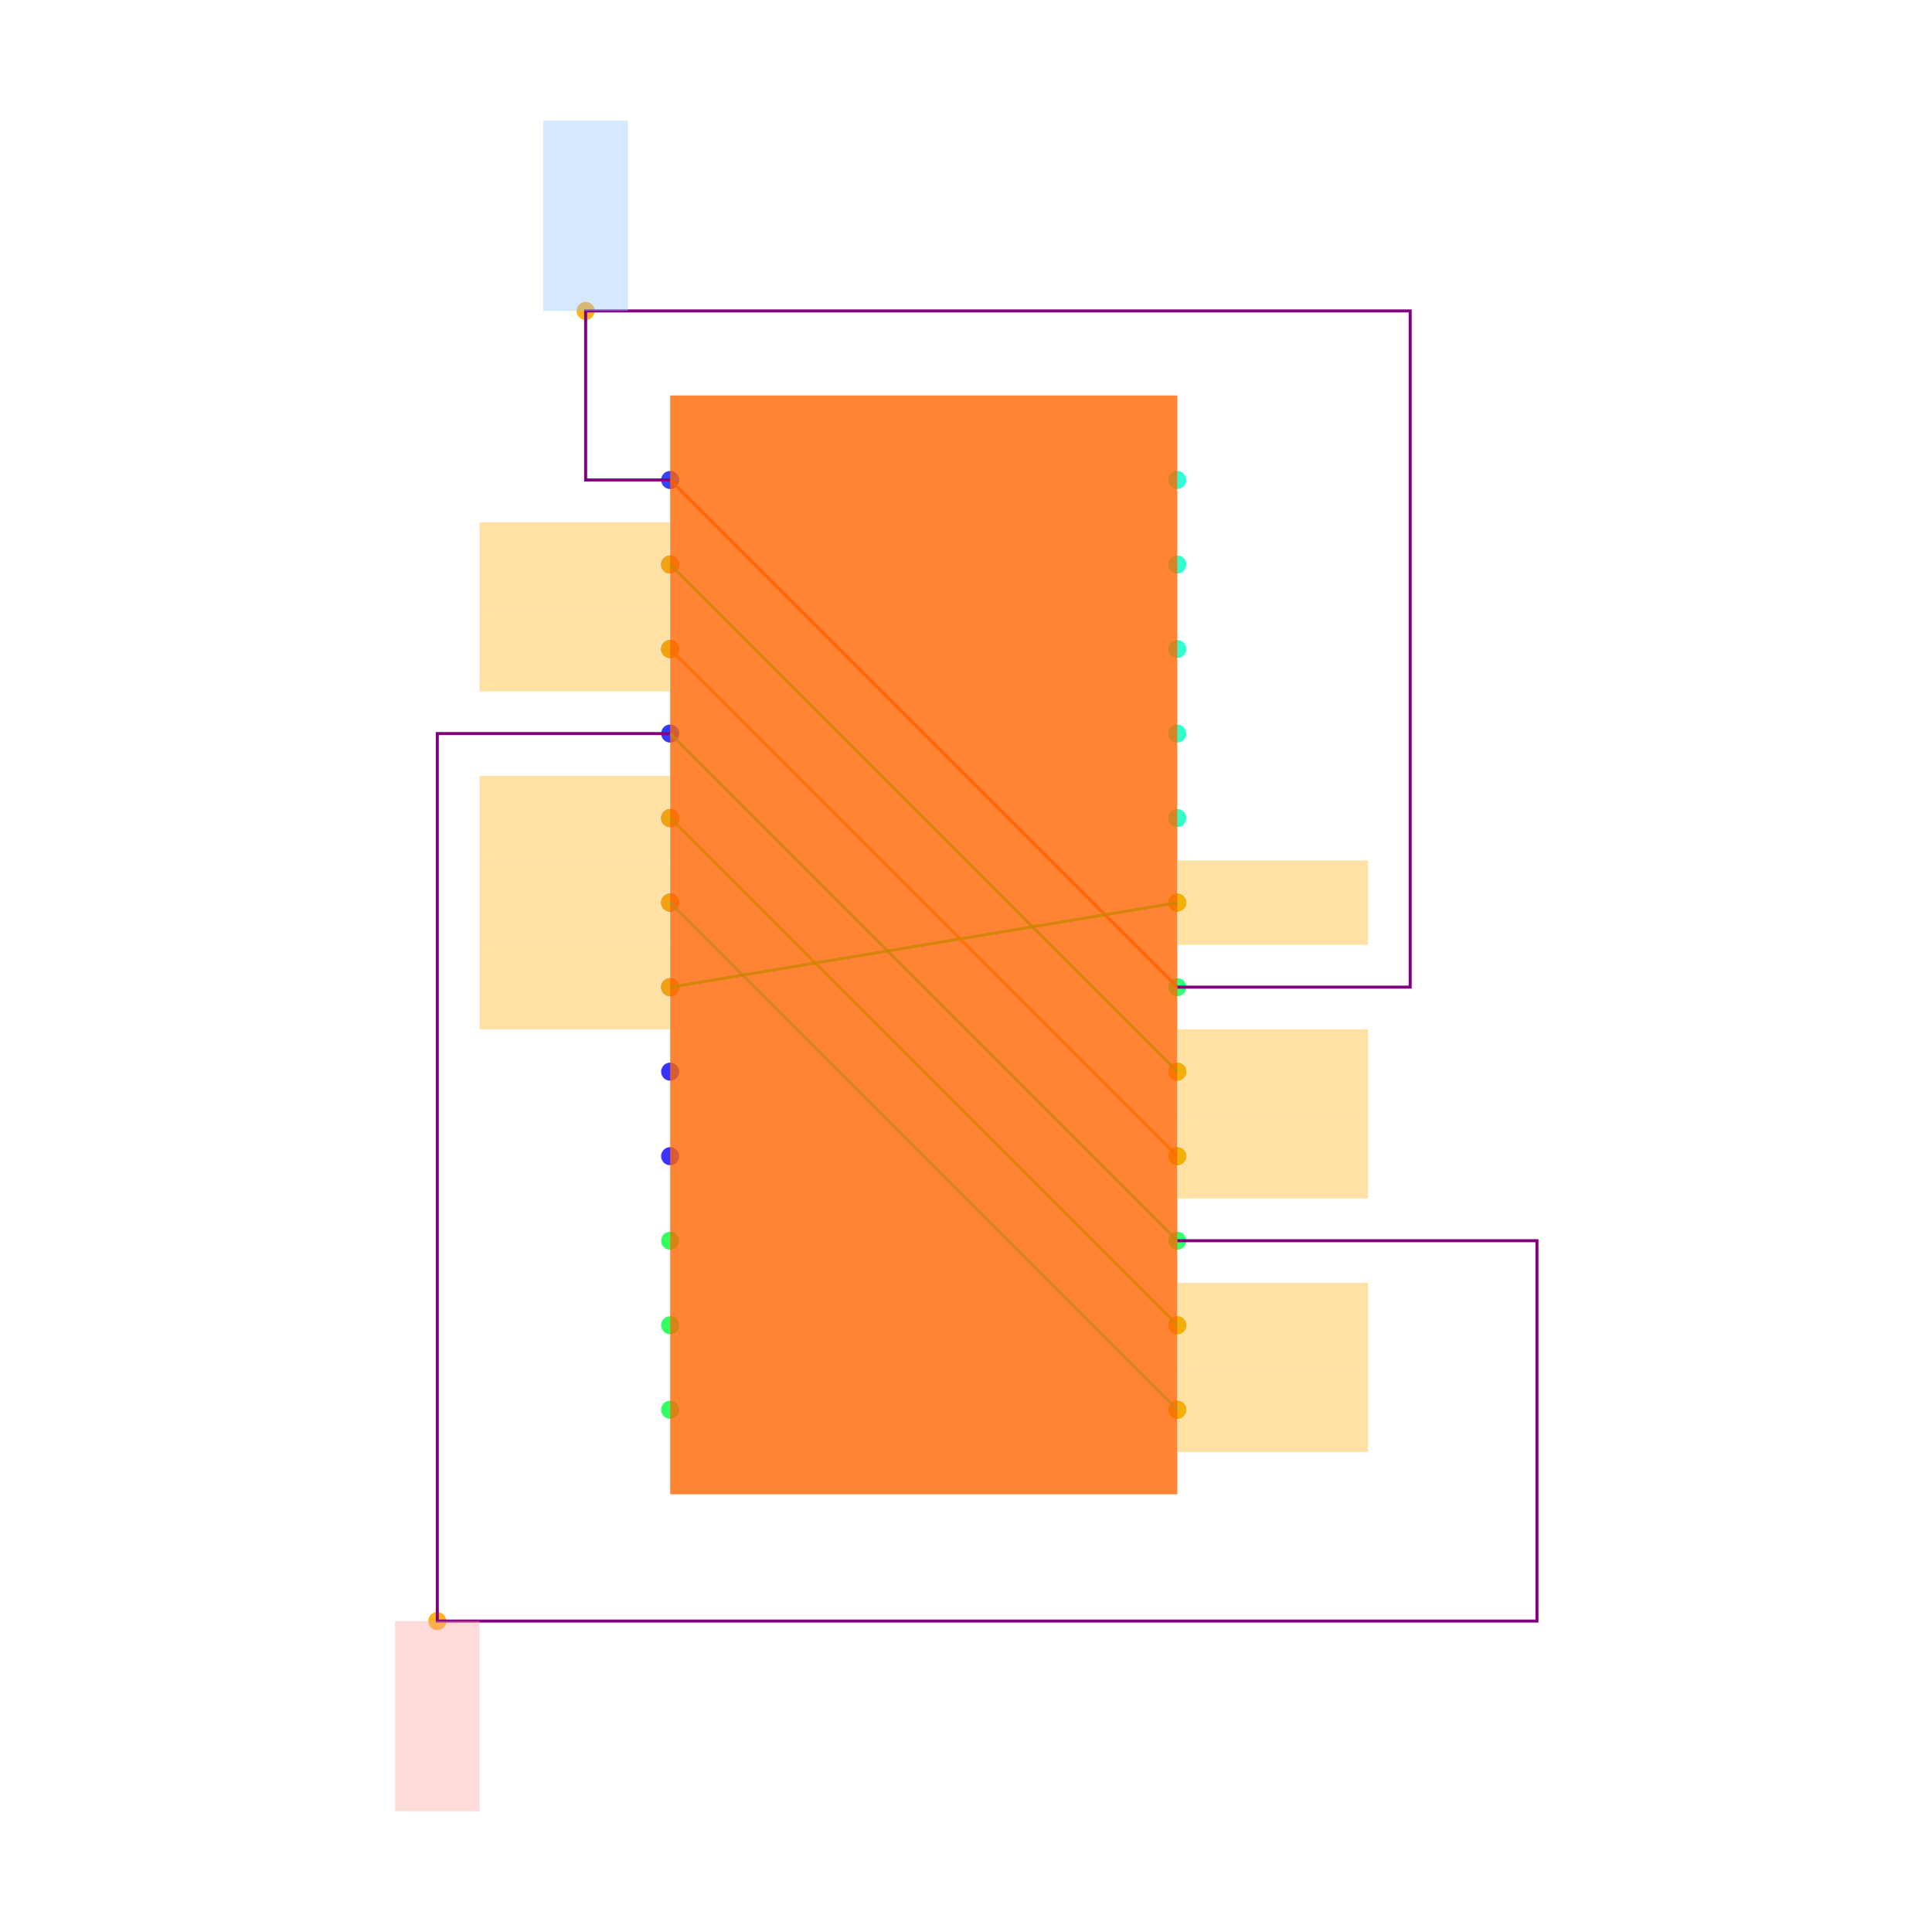
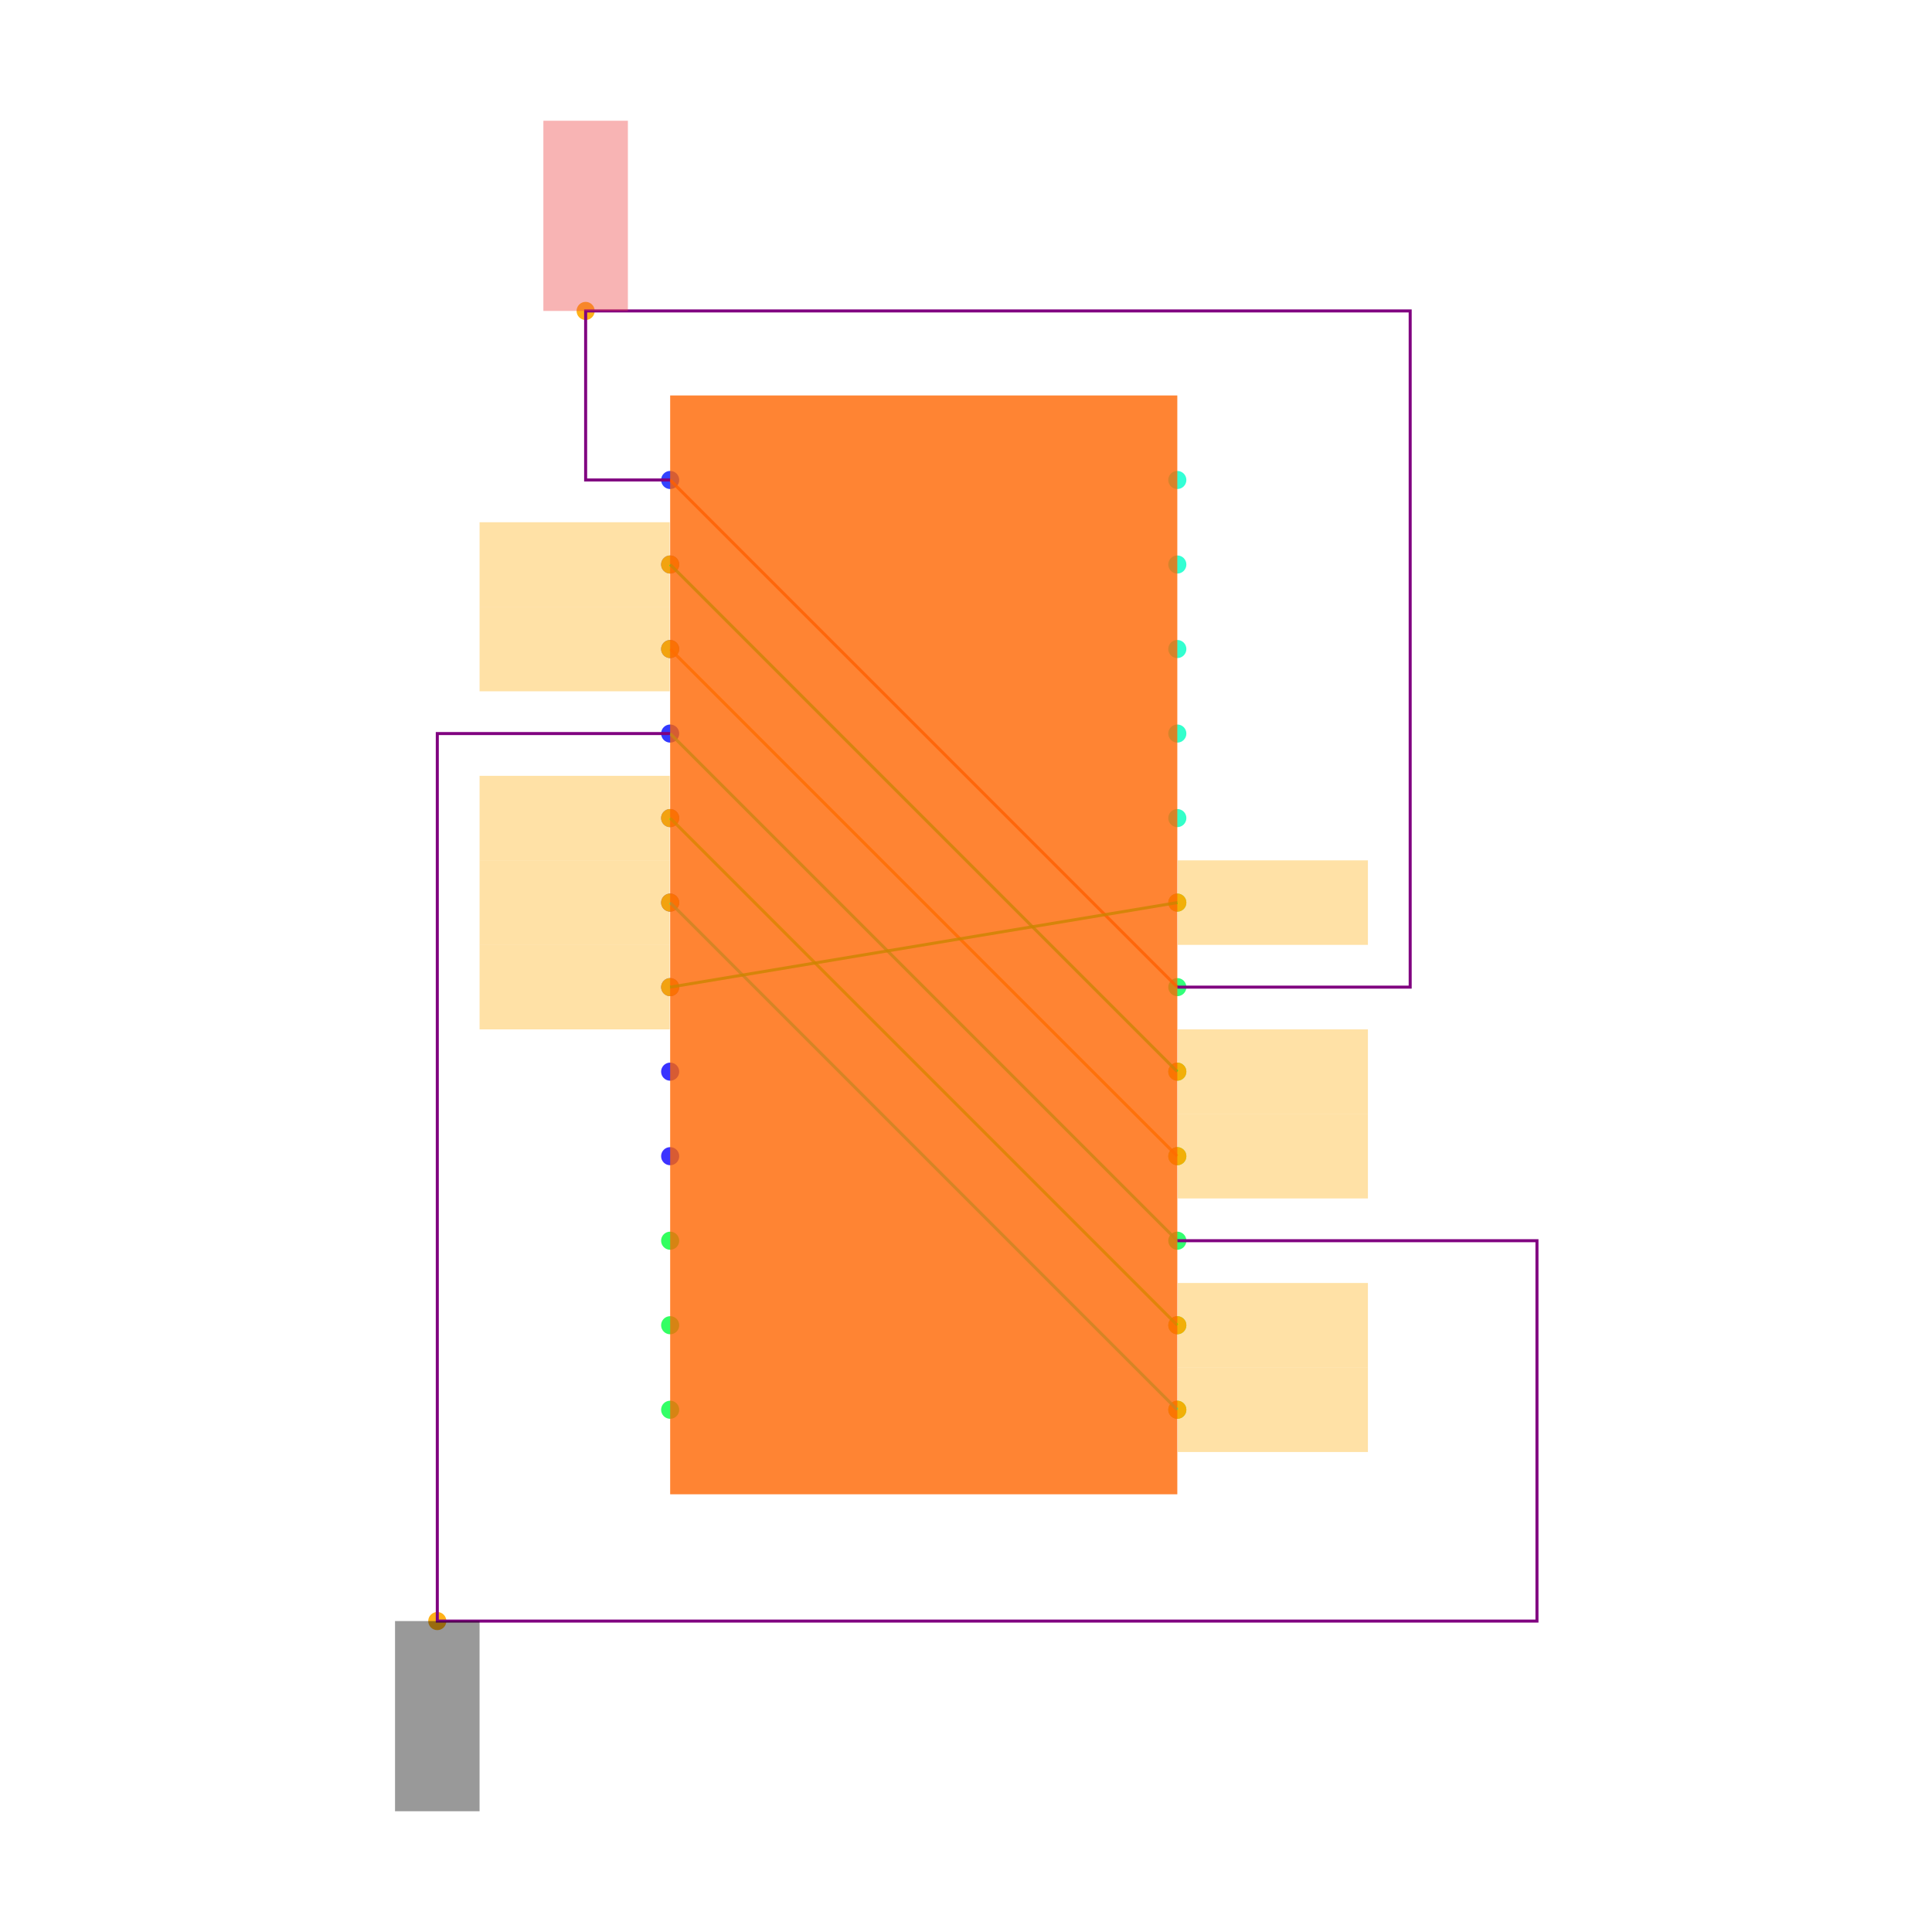
<svg xmlns="http://www.w3.org/2000/svg" width="640" height="640" viewBox="0 0 640 640">
  <rect width="100%" height="100%" fill="white" />
  <g>
    <circle data-type="point" data-label="P.1 x-" data-x="-0.6000000000000001" data-y="1.0999999999999999" cx="222" cy="159" r="3" fill="hsl(235, 100%, 50%, 0.8)" />
  </g>
  <g>
    <circle data-type="point" data-label="P.2 x-" data-x="-0.6000000000000001" data-y="0.8999999999999999" cx="222" cy="187" r="3" fill="hsl(236, 100%, 50%, 0.8)" />
  </g>
  <g>
    <circle data-type="point" data-label="P.3 x-" data-x="-0.6000000000000001" data-y="0.6999999999999998" cx="222" cy="215" r="3" fill="hsl(237, 100%, 50%, 0.8)" />
  </g>
  <g>
    <circle data-type="point" data-label="P.4 x-" data-x="-0.6000000000000001" data-y="0.4999999999999998" cx="222" cy="243" r="3" fill="hsl(238, 100%, 50%, 0.8)" />
  </g>
  <g>
    <circle data-type="point" data-label="P.5 x-" data-x="-0.6000000000000001" data-y="0.2999999999999998" cx="222" cy="271" r="3" fill="hsl(239, 100%, 50%, 0.8)" />
  </g>
  <g>
    <circle data-type="point" data-label="P.6 x-" data-x="-0.6000000000000001" data-y="0.09999999999999987" cx="222" cy="299" r="3" fill="hsl(240, 100%, 50%, 0.8)" />
  </g>
  <g>
    <circle data-type="point" data-label="P.7 x-" data-x="-0.6000000000000001" data-y="-0.10000000000000009" cx="222" cy="327" r="3" fill="hsl(241, 100%, 50%, 0.8)" />
  </g>
  <g>
    <circle data-type="point" data-label="P.8 x-" data-x="-0.6000000000000001" data-y="-0.30000000000000004" cx="222" cy="355" r="3" fill="hsl(242, 100%, 50%, 0.8)" />
  </g>
  <g>
    <circle data-type="point" data-label="P.9 x-" data-x="-0.6000000000000001" data-y="-0.5" cx="222" cy="383" r="3" fill="hsl(243, 100%, 50%, 0.8)" />
  </g>
  <g>
    <circle data-type="point" data-label="P.10 x-" data-x="-0.6000000000000001" data-y="-0.7" cx="222" cy="411" r="3" fill="hsl(133, 100%, 50%, 0.8)" />
  </g>
  <g>
    <circle data-type="point" data-label="P.11 x-" data-x="-0.6000000000000001" data-y="-0.8999999999999999" cx="222" cy="439" r="3" fill="hsl(134, 100%, 50%, 0.8)" />
  </g>
  <g>
    <circle data-type="point" data-label="P.12 x-" data-x="-0.6000000000000001" data-y="-1.0999999999999999" cx="222" cy="467" r="3" fill="hsl(135, 100%, 50%, 0.8)" />
  </g>
  <g>
    <circle data-type="point" data-label="P.13 x+" data-x="0.6000000000000001" data-y="-1.0999999999999999" cx="390" cy="467" r="3" fill="hsl(136, 100%, 50%, 0.8)" />
  </g>
  <g>
    <circle data-type="point" data-label="P.14 x+" data-x="0.6000000000000001" data-y="-0.8999999999999999" cx="390" cy="439" r="3" fill="hsl(137, 100%, 50%, 0.8)" />
  </g>
  <g>
    <circle data-type="point" data-label="P.15 x+" data-x="0.6000000000000001" data-y="-0.6999999999999998" cx="390" cy="411" r="3" fill="hsl(138, 100%, 50%, 0.8)" />
  </g>
  <g>
    <circle data-type="point" data-label="P.16 x+" data-x="0.6000000000000001" data-y="-0.4999999999999998" cx="390" cy="383" r="3" fill="hsl(139, 100%, 50%, 0.8)" />
  </g>
  <g>
    <circle data-type="point" data-label="P.17 x+" data-x="0.6000000000000001" data-y="-0.2999999999999998" cx="390" cy="355" r="3" fill="hsl(140, 100%, 50%, 0.8)" />
  </g>
  <g>
    <circle data-type="point" data-label="P.18 x+" data-x="0.6000000000000001" data-y="-0.09999999999999987" cx="390" cy="327" r="3" fill="hsl(141, 100%, 50%, 0.8)" />
  </g>
  <g>
    <circle data-type="point" data-label="P.19 x+" data-x="0.6000000000000001" data-y="0.10000000000000009" cx="390" cy="299" r="3" fill="hsl(142, 100%, 50%, 0.8)" />
  </g>
  <g>
    <circle data-type="point" data-label="P.20 x+" data-x="0.6000000000000001" data-y="0.30000000000000004" cx="390" cy="271" r="3" fill="hsl(164, 100%, 50%, 0.8)" />
  </g>
  <g>
    <circle data-type="point" data-label="P.21 x+" data-x="0.6000000000000001" data-y="0.5" cx="390" cy="243" r="3" fill="hsl(165, 100%, 50%, 0.8)" />
  </g>
  <g>
    <circle data-type="point" data-label="P.22 x+" data-x="0.6000000000000001" data-y="0.7" cx="390" cy="215" r="3" fill="hsl(166, 100%, 50%, 0.8)" />
  </g>
  <g>
    <circle data-type="point" data-label="P.23 x+" data-x="0.6000000000000001" data-y="0.8999999999999999" cx="390" cy="187" r="3" fill="hsl(167, 100%, 50%, 0.8)" />
  </g>
  <g>
    <circle data-type="point" data-label="P.24 x+" data-x="0.6000000000000001" data-y="1.0999999999999999" cx="390" cy="159" r="3" fill="hsl(168, 100%, 50%, 0.8)" />
  </g>
  <g>
    <circle data-type="point" data-label="anchorPoint orientation: y+" data-x="-0.8" data-y="1.4999999999999998" cx="194" cy="103" r="3" fill="hsl(40, 100%, 50%, 0.9)" />
  </g>
  <g>
    <circle data-type="point" data-label="anchorPoint orientation: x-" data-x="-0.6000000000000001" data-y="0.8999999999999999" cx="222" cy="187" r="3" fill="hsl(40, 100%, 50%, 0.9)" />
  </g>
  <g>
    <circle data-type="point" data-label="anchorPoint orientation: x+" data-x="0.6000000000000001" data-y="-0.2999999999999998" cx="390" cy="355" r="3" fill="hsl(40, 100%, 50%, 0.9)" />
  </g>
  <g>
    <circle data-type="point" data-label="anchorPoint orientation: x-" data-x="-0.6000000000000001" data-y="0.6999999999999998" cx="222" cy="215" r="3" fill="hsl(40, 100%, 50%, 0.9)" />
  </g>
  <g>
    <circle data-type="point" data-label="anchorPoint orientation: x+" data-x="0.6000000000000001" data-y="-0.4999999999999998" cx="390" cy="383" r="3" fill="hsl(40, 100%, 50%, 0.9)" />
  </g>
  <g>
    <circle data-type="point" data-label="anchorPoint orientation: y-" data-x="-1.1510000000000002" data-y="-1.6" cx="144.86" cy="537" r="3" fill="hsl(40, 100%, 50%, 0.9)" />
  </g>
  <g>
    <circle data-type="point" data-label="anchorPoint orientation: x-" data-x="-0.6000000000000001" data-y="0.2999999999999998" cx="222" cy="271" r="3" fill="hsl(40, 100%, 50%, 0.9)" />
  </g>
  <g>
    <circle data-type="point" data-label="anchorPoint orientation: x+" data-x="0.6000000000000001" data-y="-0.8999999999999999" cx="390" cy="439" r="3" fill="hsl(40, 100%, 50%, 0.9)" />
  </g>
  <g>
    <circle data-type="point" data-label="anchorPoint orientation: x-" data-x="-0.6000000000000001" data-y="0.09999999999999987" cx="222" cy="299" r="3" fill="hsl(40, 100%, 50%, 0.9)" />
  </g>
  <g>
    <circle data-type="point" data-label="anchorPoint orientation: x+" data-x="0.6000000000000001" data-y="-1.0999999999999999" cx="390" cy="467" r="3" fill="hsl(40, 100%, 50%, 0.9)" />
  </g>
  <g>
    <circle data-type="point" data-label="anchorPoint orientation: x-" data-x="-0.6000000000000001" data-y="-0.10000000000000009" cx="222" cy="327" r="3" fill="hsl(40, 100%, 50%, 0.9)" />
  </g>
  <g>
    <circle data-type="point" data-label="anchorPoint orientation: x+" data-x="0.6000000000000001" data-y="0.10000000000000009" cx="390" cy="299" r="3" fill="hsl(40, 100%, 50%, 0.9)" />
  </g>
  <g>
    <polyline data-points="-0.6000000000000001,1.0999999999999999 0.6000000000000001,-0.09999999999999987" data-type="line" data-label="" points="222,159 390,327" fill="none" stroke="hsl(16, 100%, 50%, 0.8)" stroke-width="1" />
  </g>
  <g>
    <polyline data-points="-0.6000000000000001,0.8999999999999999 0.6000000000000001,-0.2999999999999998" data-type="line" data-label="" points="222,187 390,355" fill="none" stroke="hsl(128, 100%, 50%, 0.8)" stroke-width="1" />
  </g>
  <g>
    <polyline data-points="-0.6000000000000001,0.6999999999999998 0.6000000000000001,-0.4999999999999998" data-type="line" data-label="" points="222,215 390,383" fill="none" stroke="hsl(32, 100%, 50%, 0.8)" stroke-width="1" />
  </g>
  <g>
    <polyline data-points="-0.6000000000000001,0.4999999999999998 0.6000000000000001,-0.6999999999999998" data-type="line" data-label="" points="222,243 390,411" fill="none" stroke="hsl(144, 100%, 50%, 0.8)" stroke-width="1" />
  </g>
  <g>
    <polyline data-points="-0.6000000000000001,0.2999999999999998 0.6000000000000001,-0.8999999999999999" data-type="line" data-label="" points="222,271 390,439" fill="none" stroke="hsl(104, 100%, 50%, 0.8)" stroke-width="1" />
  </g>
  <g>
    <polyline data-points="-0.6000000000000001,0.09999999999999987 0.6000000000000001,-1.0999999999999999" data-type="line" data-label="" points="222,299 390,467" fill="none" stroke="hsl(160, 100%, 50%, 0.8)" stroke-width="1" />
  </g>
  <g>
    <polyline data-points="-0.6000000000000001,-0.10000000000000009 0.6000000000000001,0.10000000000000009" data-type="line" data-label="" points="222,327 390,299" fill="none" stroke="hsl(120, 100%, 50%, 0.8)" stroke-width="1" />
  </g>
  <g>
    <polyline data-points="-0.6000000000000001,1.0999999999999999 -0.8,1.0999999999999999 -0.8,1.4999999999999998 1.1510000000000002,1.4999999999999998 1.1510000000000002,-0.09999999999999992 0.6000000000000001,-0.09999999999999987" data-type="line" data-label="" points="222,159 194,159 194,103 467.14,103 467.14,327 390,327" fill="none" stroke="purple" stroke-width="1" />
  </g>
  <g>
    <polyline data-points="-0.6000000000000001,0.4999999999999998 -1.1510000000000002,0.4999999999999998 -1.1510000000000002,-1.6 1.451,-1.6 1.451,-0.6999999999999998 0.6000000000000001,-0.6999999999999998" data-type="line" data-label="" points="222,243 144.86,243 144.86,537 509.14,537 509.14,411 390,411" fill="none" stroke="purple" stroke-width="1" />
  </g>
  <g>
    <rect data-type="rect" data-label="schematic_component_0" data-x="0" data-y="0" x="222" y="131" width="168" height="364" fill="hsl(24, 100%, 50%, 0.8)" stroke="black" stroke-width="0.007" />
  </g>
  <g>
-     <rect data-type="rect" data-label="netId: P.pin1 to P.pin18 globalConnNetId: connectivity_net0 available orientations: y+" data-x="-0.8" data-y="1.7249999999999999" x="180" y="40" width="28" height="63" fill="#93c5fd66" stroke="#93c5fd" stroke-width="0.007" />
+     <rect data-type="rect" data-label="netId: P.pin1 to P.pin18 globalConnNetId: connectivity_net0 available orientations: y+" data-x="-0.8" data-y="1.7249999999999999" x="180" y="40" width="28" height="63" fill="#ef444466" stroke="#ef4444" stroke-width="0.007" />
  </g>
  <g>
    <rect data-type="rect" data-label="netId: P.pin2 to P.pin17 globalConnNetId: connectivity_net1 available orientations: any" data-x="-0.8260000000000001" data-y="0.8999999999999999" x="158.86" y="173" width="63" height="28" fill="hsl(40, 100%, 50%, 0.35)" stroke="black" stroke-width="0.007" />
  </g>
  <g>
    <rect data-type="rect" data-label="netId: P.pin2 to P.pin17 globalConnNetId: connectivity_net1 available orientations: any" data-x="0.8260000000000001" data-y="-0.2999999999999998" x="390.14" y="341" width="63" height="28" fill="hsl(40, 100%, 50%, 0.35)" stroke="black" stroke-width="0.007" />
  </g>
  <g>
    <rect data-type="rect" data-label="netId: P.pin3 to P.pin16 globalConnNetId: connectivity_net2 available orientations: any" data-x="-0.8260000000000001" data-y="0.6999999999999998" x="158.86" y="201" width="63" height="28" fill="hsl(40, 100%, 50%, 0.35)" stroke="black" stroke-width="0.007" />
  </g>
  <g>
    <rect data-type="rect" data-label="netId: P.pin3 to P.pin16 globalConnNetId: connectivity_net2 available orientations: any" data-x="0.8260000000000001" data-y="-0.4999999999999998" x="390.14" y="369" width="63" height="28" fill="hsl(40, 100%, 50%, 0.35)" stroke="black" stroke-width="0.007" />
  </g>
  <g>
-     <rect data-type="rect" data-label="netId: P.pin4 to P.pin15 globalConnNetId: connectivity_net3 available orientations: y-" data-x="-1.1510000000000002" data-y="-1.8250000000000002" x="130.86" y="537" width="28" height="63" fill="#fca5a566" stroke="#fca5a5" stroke-width="0.007" />
+     <rect data-type="rect" data-label="netId: P.pin4 to P.pin15 globalConnNetId: connectivity_net3 available orientations: y-" data-x="-1.1510000000000002" data-y="-1.8250000000000002" x="130.86" y="537" width="28" height="63" fill="#00000066" stroke="#000000" stroke-width="0.007" />
  </g>
  <g>
    <rect data-type="rect" data-label="netId: P.pin5 to P.pin14 globalConnNetId: connectivity_net4 available orientations: any" data-x="-0.8260000000000001" data-y="0.2999999999999998" x="158.86" y="257" width="63" height="28" fill="hsl(40, 100%, 50%, 0.35)" stroke="black" stroke-width="0.007" />
  </g>
  <g>
    <rect data-type="rect" data-label="netId: P.pin5 to P.pin14 globalConnNetId: connectivity_net4 available orientations: any" data-x="0.8260000000000001" data-y="-0.8999999999999999" x="390.14" y="425" width="63" height="28" fill="hsl(40, 100%, 50%, 0.35)" stroke="black" stroke-width="0.007" />
  </g>
  <g>
    <rect data-type="rect" data-label="netId: P.pin6 to P.pin13 globalConnNetId: connectivity_net5 available orientations: any" data-x="-0.8260000000000001" data-y="0.09999999999999987" x="158.86" y="285" width="63" height="28" fill="hsl(40, 100%, 50%, 0.35)" stroke="black" stroke-width="0.007" />
  </g>
  <g>
    <rect data-type="rect" data-label="netId: P.pin6 to P.pin13 globalConnNetId: connectivity_net5 available orientations: any" data-x="0.8260000000000001" data-y="-1.0999999999999999" x="390.14" y="453" width="63" height="28" fill="hsl(40, 100%, 50%, 0.35)" stroke="black" stroke-width="0.007" />
  </g>
  <g>
    <rect data-type="rect" data-label="netId: P.pin7 to P.pin19 globalConnNetId: connectivity_net6 available orientations: any" data-x="-0.8260000000000001" data-y="-0.10000000000000009" x="158.86" y="313" width="63" height="28" fill="hsl(40, 100%, 50%, 0.35)" stroke="black" stroke-width="0.007" />
  </g>
  <g>
    <rect data-type="rect" data-label="netId: P.pin7 to P.pin19 globalConnNetId: connectivity_net6 available orientations: any" data-x="0.8260000000000001" data-y="0.10000000000000009" x="390.14" y="285" width="63" height="28" fill="hsl(40, 100%, 50%, 0.35)" stroke="black" stroke-width="0.007" />
  </g>
  <g id="crosshair" style="display: none">
    <line id="crosshair-h" y1="0" y2="640" stroke="#666" stroke-width="0.5" />
    <line id="crosshair-v" x1="0" x2="640" stroke="#666" stroke-width="0.5" />
    <text id="coordinates" font-family="monospace" font-size="12" fill="#666" />
  </g>
</svg>
